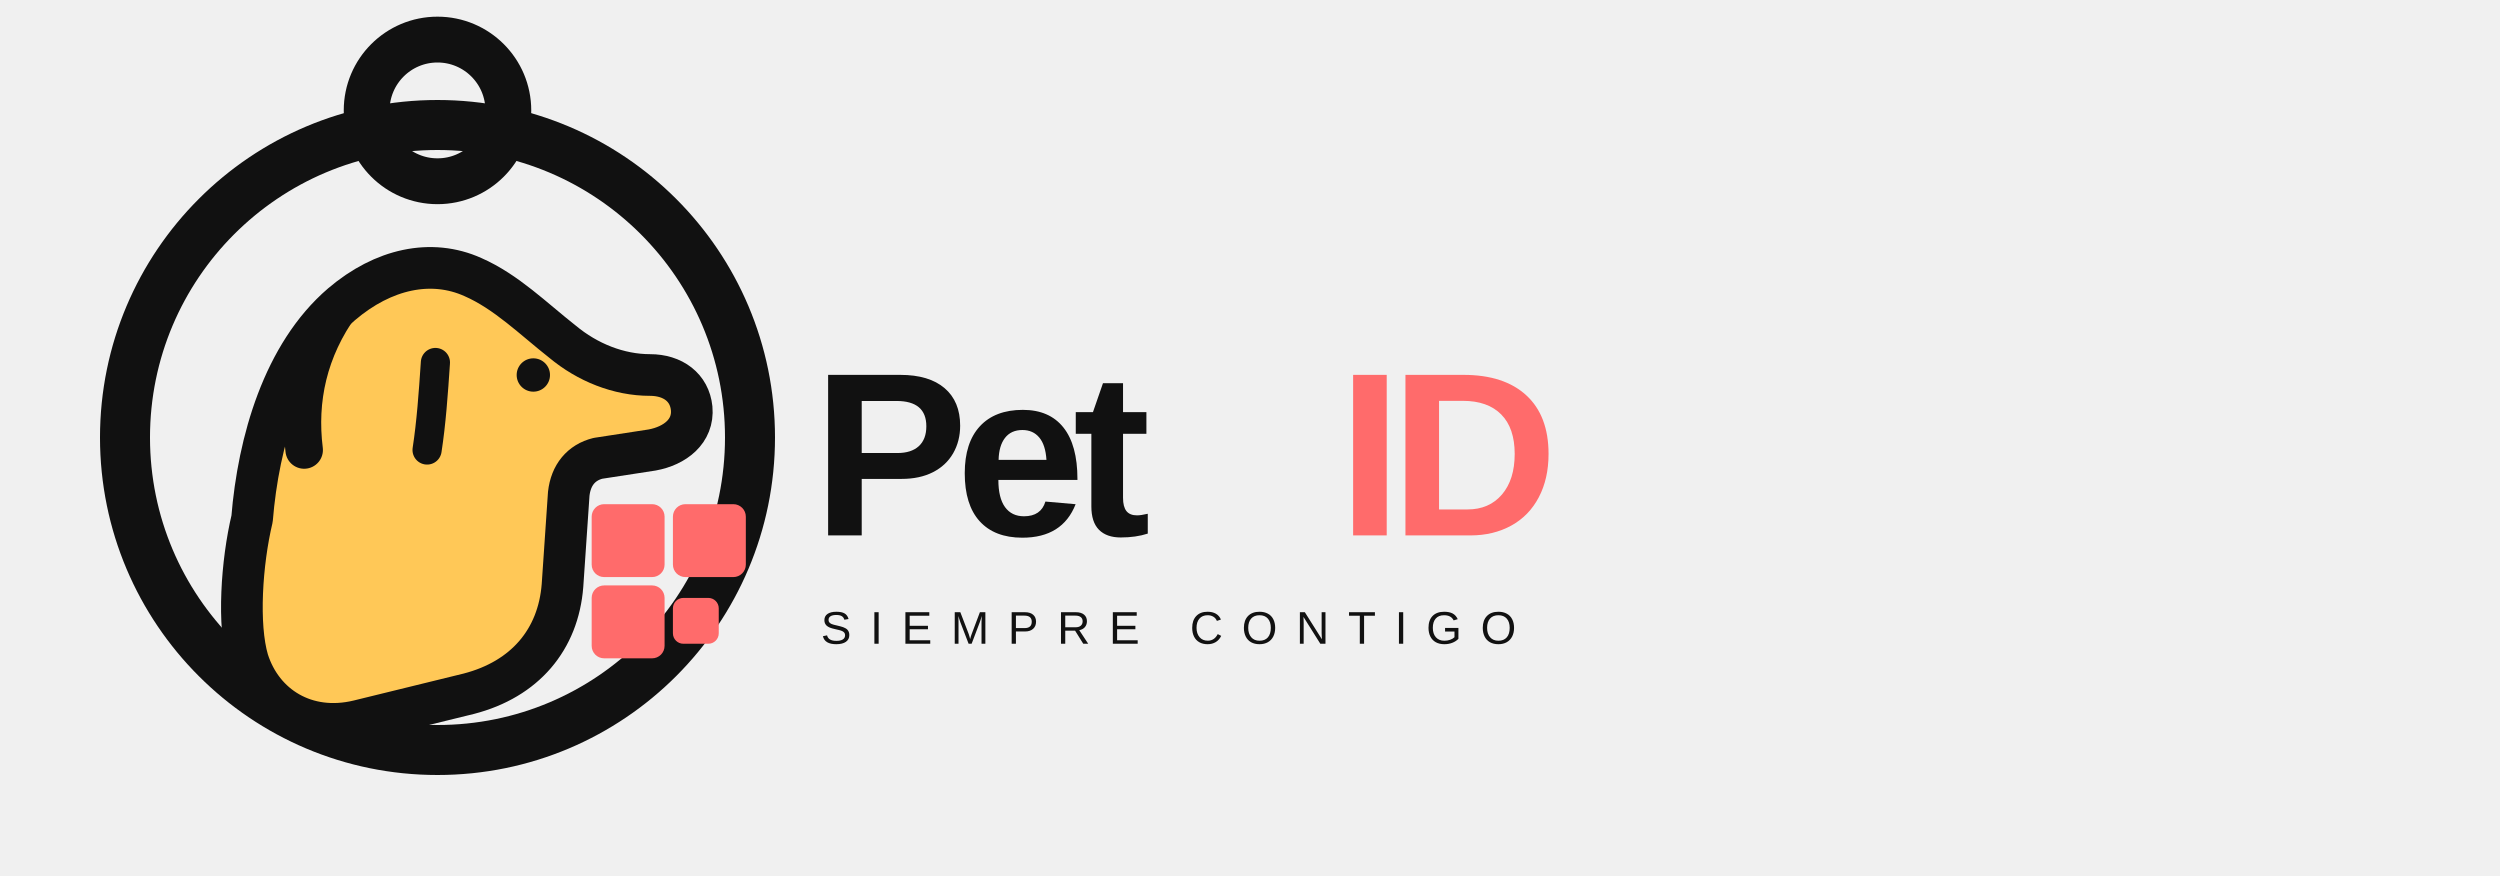
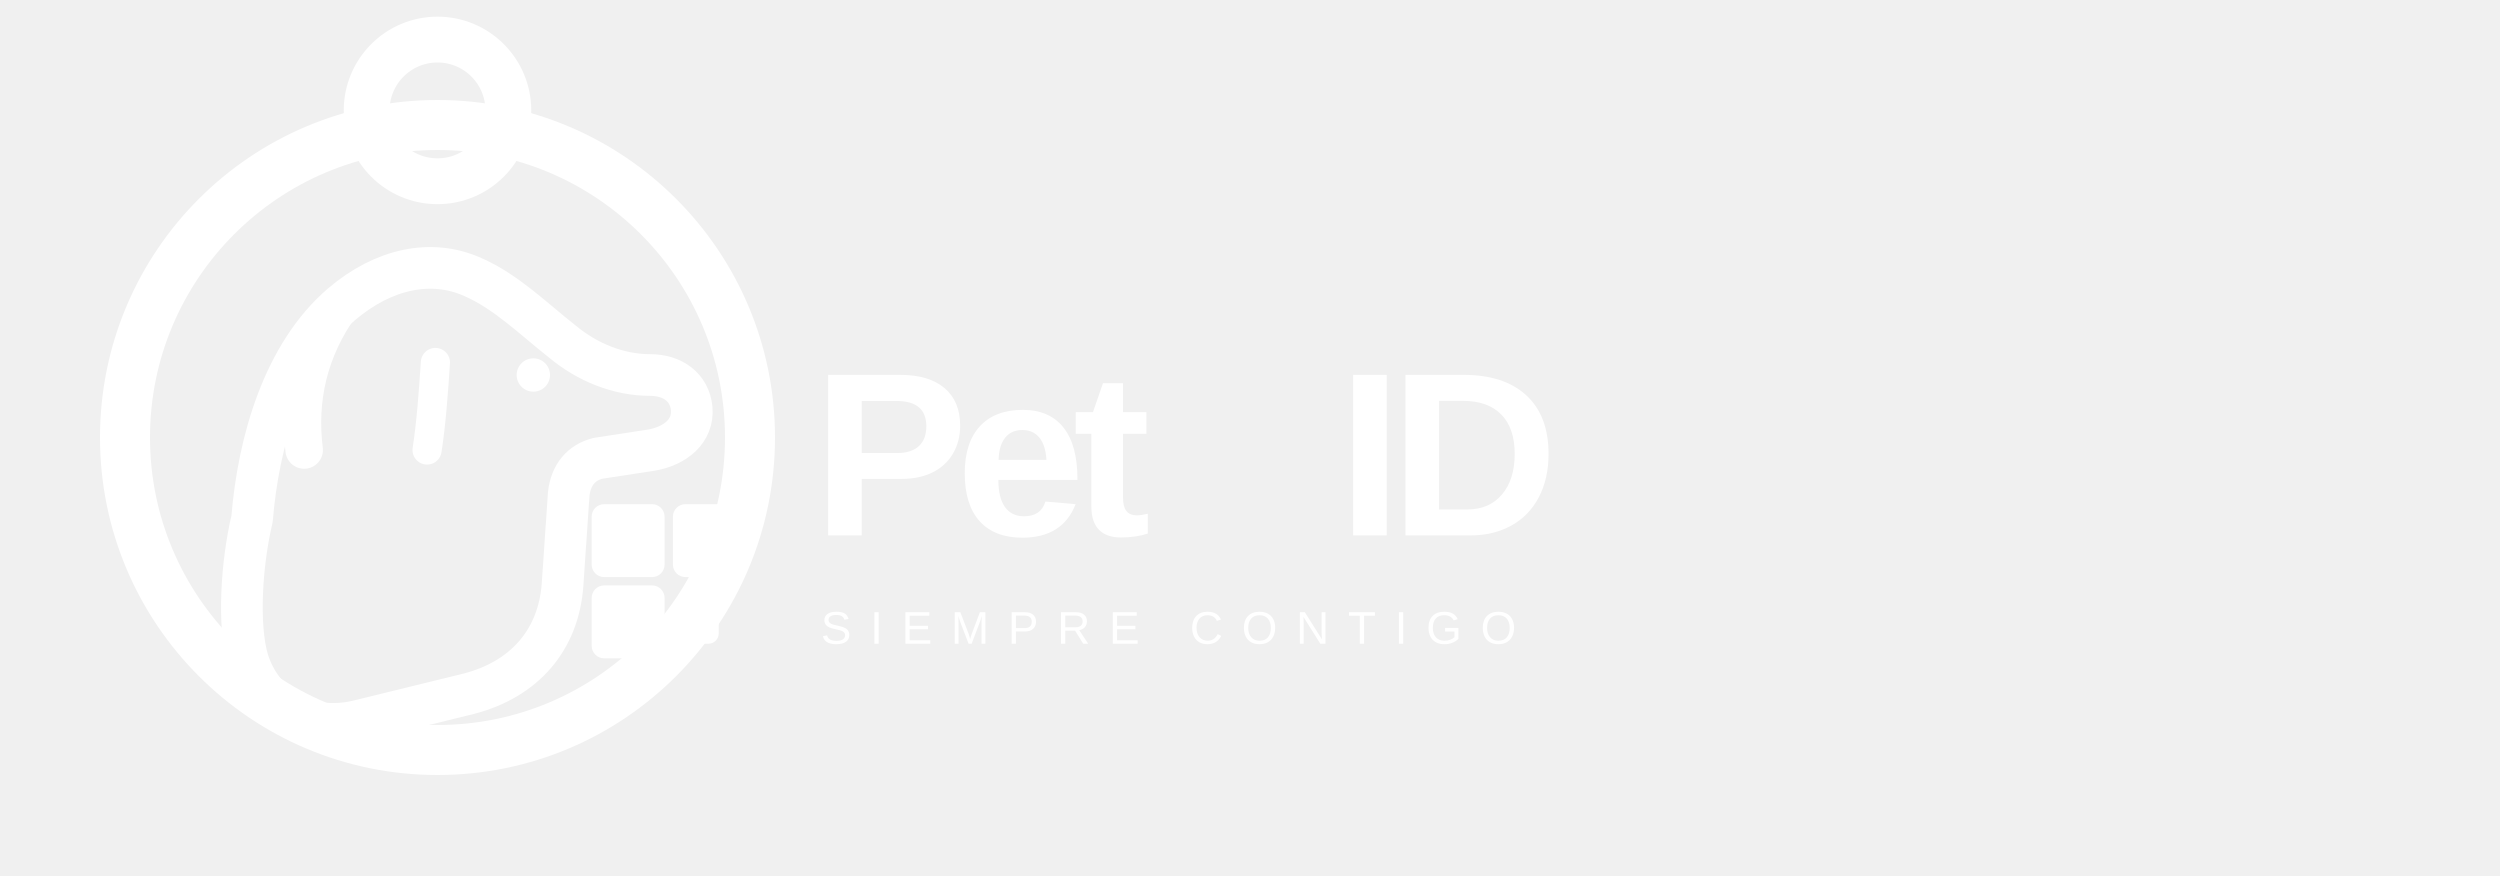
<svg xmlns="http://www.w3.org/2000/svg" viewBox="0 0 1200 420" role="img" aria-labelledby="title desc">
  <g transform="translate(35 35)">
-     <circle cx="175" cy="175" r="150" fill="none" stroke="#111111" stroke-width="24" />
-     <circle cx="175" cy="18" r="34" fill="none" stroke="#111111" stroke-width="22" />
-     <path d="M86 214              C89 177 101 135 129 111              C149 94 172 89 192 98              C208 105 221 118 235 129              C247 139 262 145 277 145              C288 145 296 151 297 161              C298 172 289 179 278 181              L252 185              C244 187 239 193 238 202              L235 246              C233 272 217 291 190 298              L137 311              C112 317 91 304 84 282              C79 265 81 235 86 214 Z" fill="#FFC857" stroke="#111111" stroke-width="20" stroke-linejoin="round" stroke-linecap="round" />
-     <path d="M129 111 C113 133 108 157 111 181" fill="none" stroke="#111111" stroke-width="18" stroke-linecap="round" />
-     <path d="M174 139 C173 154 172 168 170 181" fill="none" stroke="#111111" stroke-width="14" stroke-linecap="round" />
-     <circle cx="221" cy="145" r="8" fill="#111111" />
-     <rect x="249" y="207" width="35" height="35" rx="6" fill="#FF6B6B" />
-     <rect x="288" y="207" width="35" height="35" rx="6" fill="#FF6B6B" />
-     <rect x="249" y="246" width="35" height="35" rx="6" fill="#FF6B6B" />
-     <rect x="288" y="252" width="22" height="22" rx="5" fill="#FF6B6B" />
+     <circle cx="175" cy="175" r="150" fill="none" stroke="#FFFFFF" stroke-width="24" />
+     <circle cx="175" cy="18" r="34" fill="none" stroke="#FFFFFF" stroke-width="22" />
+     <path d="M86 214              C89 177 101 135 129 111              C149 94 172 89 192 98              C208 105 221 118 235 129              C247 139 262 145 277 145              C288 145 296 151 297 161              C298 172 289 179 278 181              L252 185              C244 187 239 193 238 202              L235 246              C233 272 217 291 190 298              L137 311              C112 317 91 304 84 282              C79 265 81 235 86 214 Z" fill="none" stroke="#FFFFFF" stroke-width="20" stroke-linejoin="round" stroke-linecap="round" />
+     <path d="M129 111 C113 133 108 157 111 181" fill="none" stroke="#FFFFFF" stroke-width="18" stroke-linecap="round" />
+     <path d="M174 139 C173 154 172 168 170 181" fill="none" stroke="#FFFFFF" stroke-width="14" stroke-linecap="round" />
+     <circle cx="221" cy="145" r="8" fill="#FFFFFF" />
+     <rect x="249" y="207" width="35" height="35" rx="6" fill="#FFFFFF" />
+     <rect x="288" y="207" width="35" height="35" rx="6" fill="#FFFFFF" />
+     <rect x="249" y="246" width="35" height="35" rx="6" fill="#FFFFFF" />
+     <rect x="288" y="252" width="22" height="22" rx="5" fill="#FFFFFF" />
  </g>
  <g transform="translate(390 145)">
-     <text x="0" y="112" font-family="Arial, Helvetica, sans-serif" font-size="112" font-weight="800" letter-spacing="-6" fill="#111111">Pet</text>
-     <text x="252" y="112" font-family="Arial, Helvetica, sans-serif" font-size="112" font-weight="800" letter-spacing="-6" fill="#FF6B6B">ID</text>
-     <text x="4" y="164" font-family="Arial, Helvetica, sans-serif" font-size="22" font-weight="500" letter-spacing="9" fill="#111111">SIEMPRE CONTIGO</text>
+     <text x="0" y="112" font-family="Arial, Helvetica, sans-serif" font-size="112" font-weight="800" letter-spacing="-6" fill="#FFFFFF">Pet</text>
+     <text x="252" y="112" font-family="Arial, Helvetica, sans-serif" font-size="112" font-weight="800" letter-spacing="-6" fill="#FFFFFF">ID</text>
+     <text x="4" y="164" font-family="Arial, Helvetica, sans-serif" font-size="22" font-weight="500" letter-spacing="9" fill="#FFFFFF">SIEMPRE CONTIGO</text>
  </g>
</svg>
